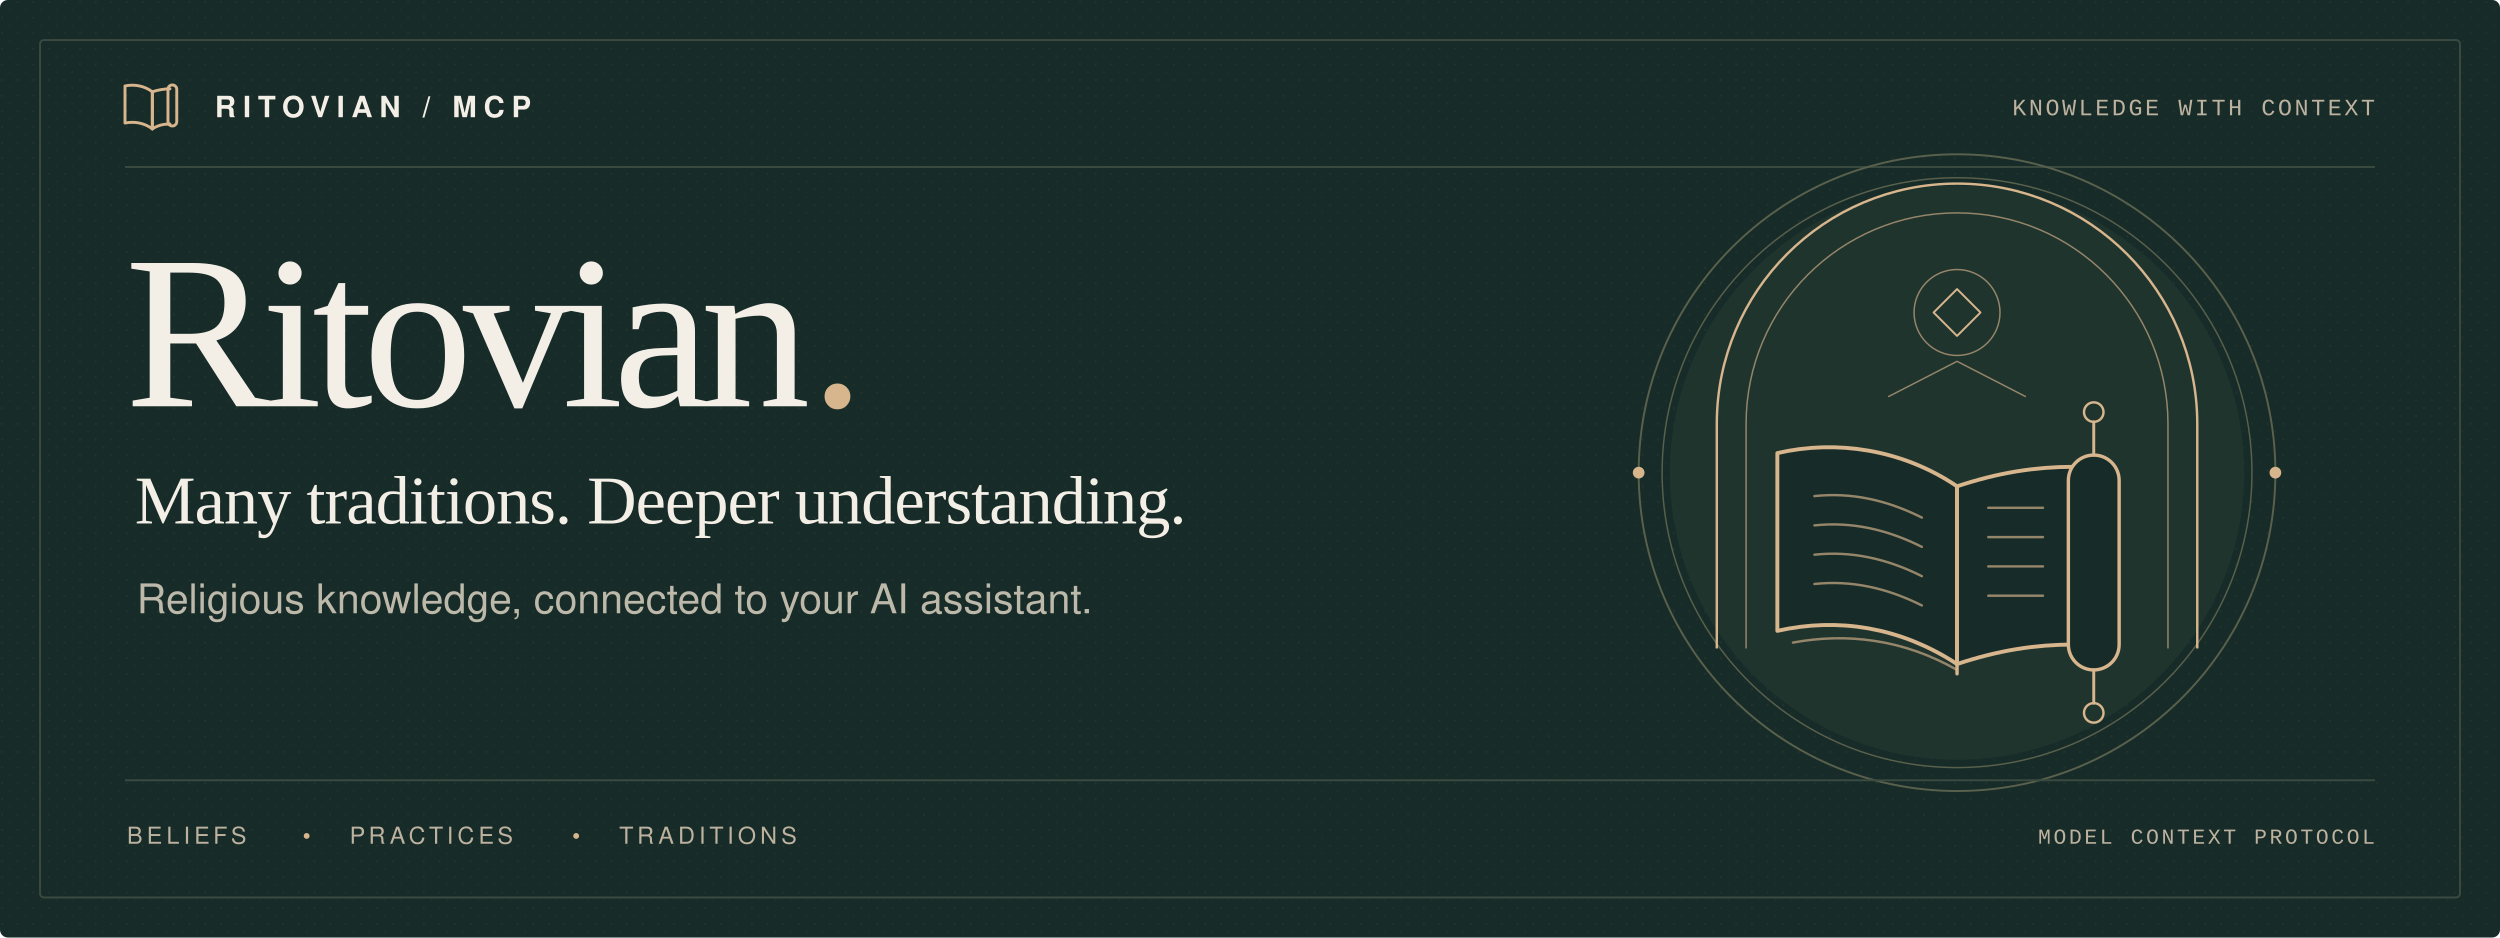
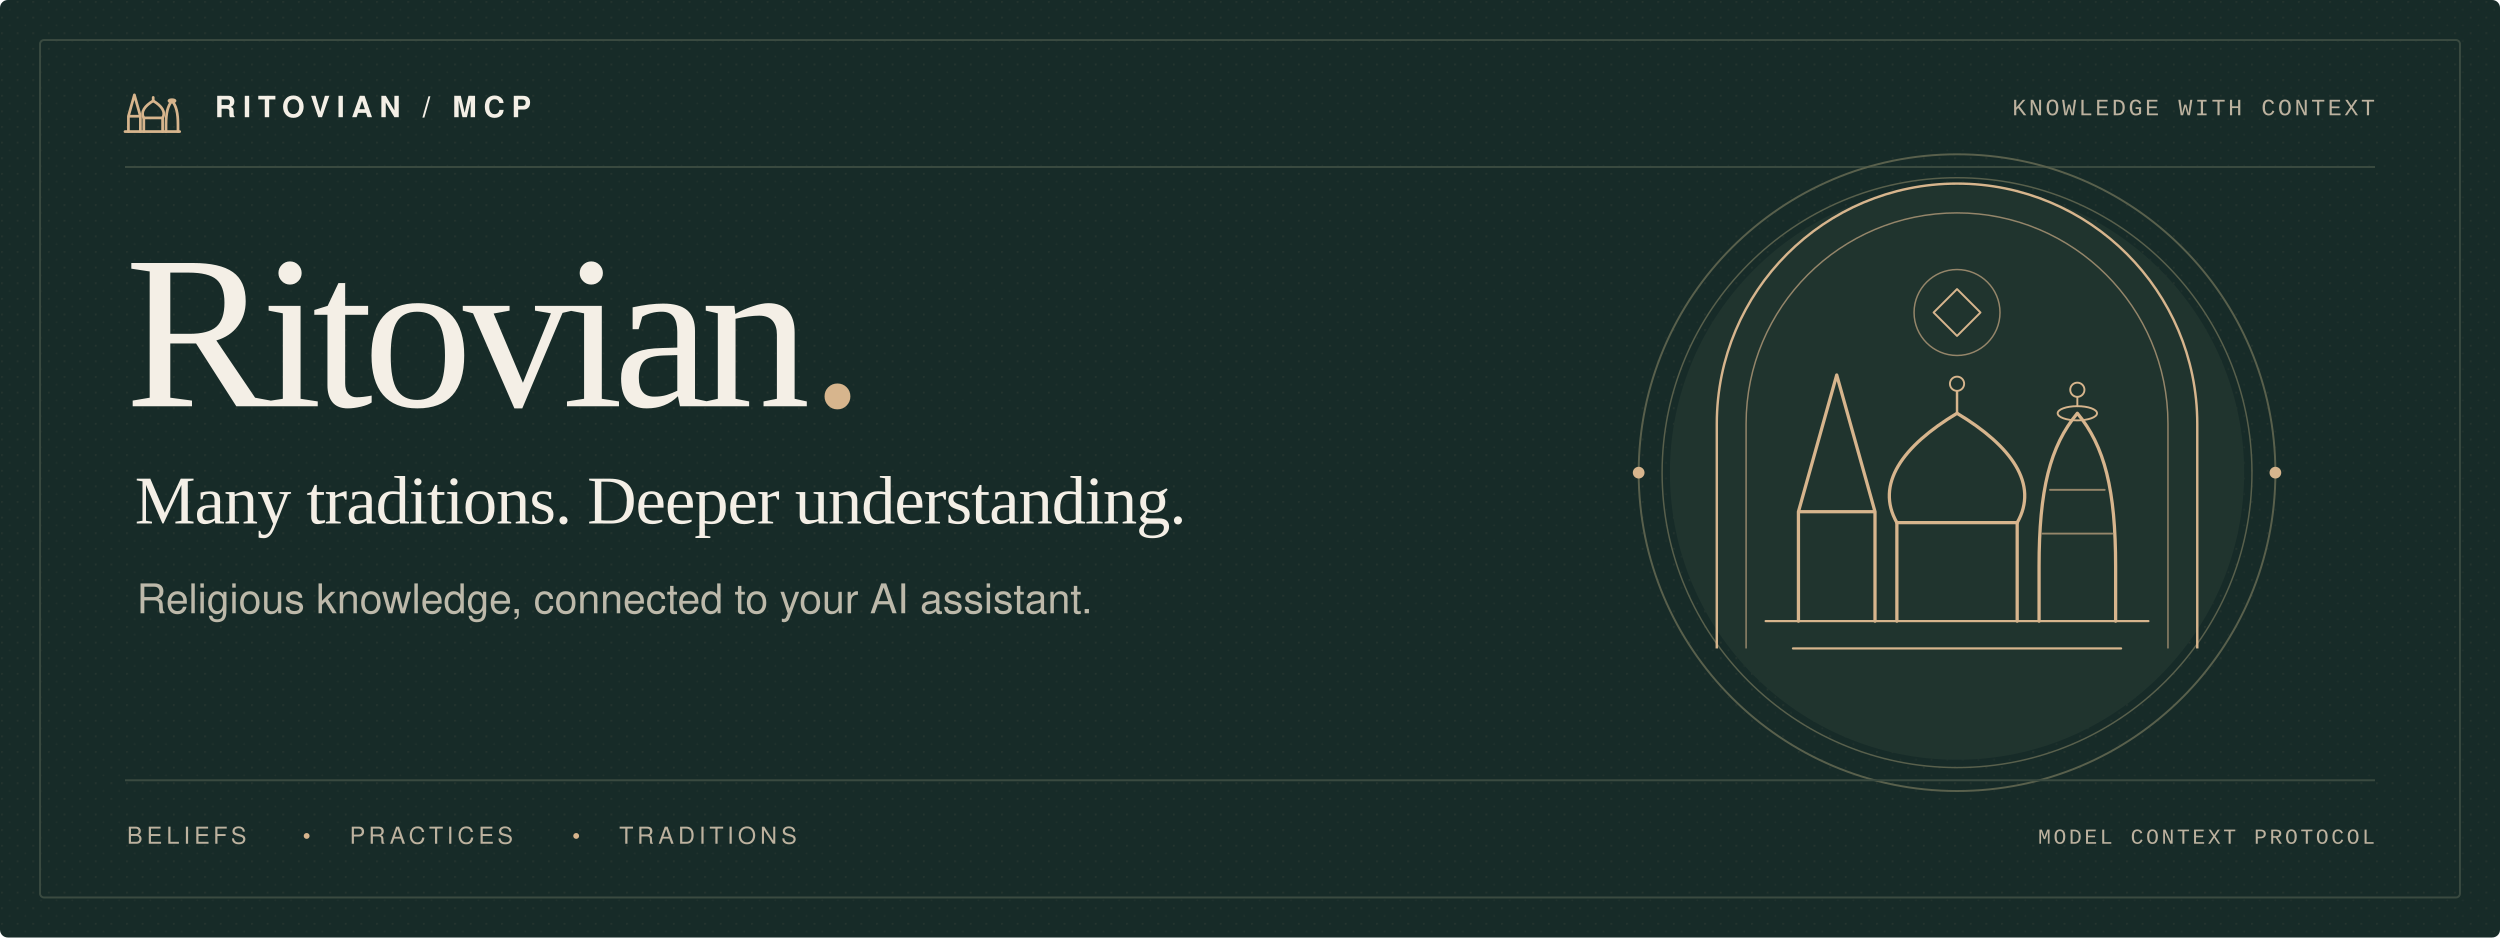
<svg xmlns="http://www.w3.org/2000/svg" width="1280" height="480" viewBox="0 0 1280 480" role="img" aria-labelledby="title description">
  <defs>
    <style>
      .serif { font-family: Georgia, 'Times New Roman', serif; }
      .sans { font-family: -apple-system, BlinkMacSystemFont, 'Segoe UI', Helvetica, Arial, sans-serif; }
      .mono { font-family: 'SFMono-Regular', Consolas, 'Liberation Mono', monospace; }
    </style>
    <pattern id="paper" width="8" height="8" patternUnits="userSpaceOnUse">
      <circle cx="1" cy="1" r="0.5" fill="#D7B58D" opacity="0.08" />
      <circle cx="5" cy="5" r="0.5" fill="#D7B58D" opacity="0.05" />
    </pattern>
  </defs>
  <rect width="1280" height="480" rx="4" fill="#172B28" />
  <rect width="1280" height="480" rx="4" fill="url(#paper)" />
  <rect x="20.5" y="20.5" width="1239" height="439" rx="2" fill="none" stroke="#3A4A40" />
  <g transform="translate(64 43)" fill="none" stroke="#D7B58D" stroke-width="1.5" stroke-linecap="round" stroke-linejoin="round">
-     <path d="M14 4C10 1 5 0 0 1v19c5-1 10 0 14 3Z" />
-     <path d="M14 4c3-1 6-1.5 9-1.5M14 23c3-2 6-2.5 9-2.5" />
-     <rect x="22" y="0.5" width="4.5" height="21" rx="2.25" />
-     <path d="M14 4v19" />
+     <g transform="translate(0 -1) scale(0.4375)" stroke-width="3.2">
+       <path d="M4 58V40l7-25 7 25v18M4 40h14" />
+       <path d="M22 58V42M44 58V42M22 42h22" />
+       <path d="M22 42C18 35 23 28 33 22c10 6 15 13 11 20" />
+       <path d="M33 22v-4" />
+       <path d="M48 58V50C48 36 50 28 55 22c5 6 7 14 7 28v8" />
+       <ellipse cx="55" cy="22" rx="3.6" ry="1.3" />
+       <path d="M0 58h64" />
+     </g>
  </g>
  <text x="110" y="60" class="sans" font-size="15" font-weight="600" letter-spacing="3.5" fill="#F4EFE6">RITOVIAN / MCP</text>
  <text x="1216" y="59" text-anchor="end" class="mono" font-size="12" letter-spacing="1.3" fill="#BDB29F">KNOWLEDGE WITH CONTEXT</text>
  <path d="M64 85.5H1216" stroke="#3A4A40" />
  <text x="64" y="208" class="serif" font-size="112" letter-spacing="-5" fill="#F4EFE6">Ritovian<tspan fill="#D7B58D">.</tspan>
  </text>
  <text x="69" y="268" class="serif" font-size="35" letter-spacing="-0.5" fill="#F4EFE6">Many traditions. Deeper understanding.</text>
  <text x="70" y="314" class="sans" font-size="21" fill="#BDB9AA">Religious knowledge, connected to your AI assistant.</text>
  <g transform="translate(1002 242)">
    <circle r="147" fill="#20342E" />
    <circle r="163" fill="none" stroke="#59604C" stroke-width="1" />
    <circle r="151" fill="none" stroke="#59604C" stroke-width="0.75" />
    <path d="M-123 90V-25a123 123 0 0 1 246 0V90" fill="none" stroke="#D7B58D" stroke-width="1.25" />
    <path d="M-108 90V-25a108 108 0 0 1 216 0V90" fill="none" stroke="#95866A" stroke-width="0.75" />
    <g fill="none" stroke-linecap="round" stroke-linejoin="round">
-       <path d="M0 7C-28-12-62-17-92-10v91c31-7 63-2 92 17Z" fill="#172B28" stroke="#D7B58D" stroke-width="2" />
-       <path d="M-84 87c27-5 56-2 84 14" stroke="#95866A" stroke-width="1.25" />
-       <path d="M-73 12c19-2 37 2 55 11M-73 27c19-2 37 2 55 11M-73 42c19-2 37 2 55 11M-73 57c19-2 37 2 55 11" stroke="#95866A" stroke-width="1.25" />
-       <path d="M0 7C21 0 40-3 60-3V88C40 88 21 91 0 98Z" fill="#172B28" stroke="#D7B58D" stroke-width="2" />
-       <path d="M0 7v96" stroke="#D7B58D" stroke-width="1.75" />
-       <path d="M16 18h28M16 33h28M16 48h28M16 63h28" stroke="#95866A" stroke-width="1.25" />
-       <rect x="57" y="-9" width="26" height="110" rx="13" fill="#172B28" stroke="#D7B58D" stroke-width="1.75" />
-       <path d="M70-26v17M70 101v17" stroke="#D7B58D" stroke-width="1.5" />
-       <circle cx="70" cy="-31" r="5" stroke="#D7B58D" stroke-width="1.25" />
-       <circle cx="70" cy="123" r="5" stroke="#D7B58D" stroke-width="1.25" />
+       <g transform="translate(-134.4 -114.4) scale(2.8)" stroke="#D7B58D">
+         <path d="M19 68V48l7-25 7 25v20M19 48h14" stroke-width="0.6" />
+         <path d="M37 68V50M59 68V50M37 50h22" stroke-width="0.6" />
+         <path d="M37 50C33 43 38 36 48 30c10 6 15 13 11 20" stroke-width="0.6" />
+         <path d="M48 30v-4" stroke-width="0.45" />
+         <circle cx="48" cy="24.6" r="1.3" stroke-width="0.35" />
+         <path d="M63 68V58C63 44 65 36 70 30c5 6 7 14 7 28v10" stroke-width="0.6" />
+         <path d="M63.6 52h12.8M65 44h10" stroke="#95866A" stroke-width="0.35" />
+         <ellipse cx="70" cy="30" rx="3.6" ry="1.3" stroke-width="0.35" />
+         <path d="M70 28.7v-1.7" stroke-width="0.35" />
+         <circle cx="70" cy="25.7" r="1.3" stroke-width="0.35" />
+         <path d="M13 68h70M18 73h60" stroke-width="0.4" />
+       </g>
      <path d="m0-94 12 12-12 12-12-12Z" stroke="#D7B58D" stroke-width="1" />
      <circle cy="-82" r="22" stroke="#95866A" stroke-width="0.75" />
-       <path d="M-35-39 0-57l35 18" stroke="#95866A" stroke-width="0.75" />
    </g>
    <g fill="#D7B58D">
      <circle cx="-163" r="3" />
      <circle cx="163" r="3" />
    </g>
  </g>
  <path d="M64 399.5H1216" stroke="#3A4A40" />
  <text x="65" y="432" class="sans" font-size="12" font-weight="500" letter-spacing="2.1" fill="#BDB29F">BELIEFS</text>
  <circle cx="157" cy="428" r="1.5" fill="#D7B58D" />
  <text x="179" y="432" class="sans" font-size="12" font-weight="500" letter-spacing="2.1" fill="#BDB29F">PRACTICES</text>
  <circle cx="295" cy="428" r="1.5" fill="#D7B58D" />
  <text x="317" y="432" class="sans" font-size="12" font-weight="500" letter-spacing="2.1" fill="#BDB29F">TRADITIONS</text>
  <text x="1216" y="432" text-anchor="end" class="mono" font-size="11" letter-spacing="1.3" fill="#BDB29F">MODEL CONTEXT PROTOCOL</text>
</svg>
